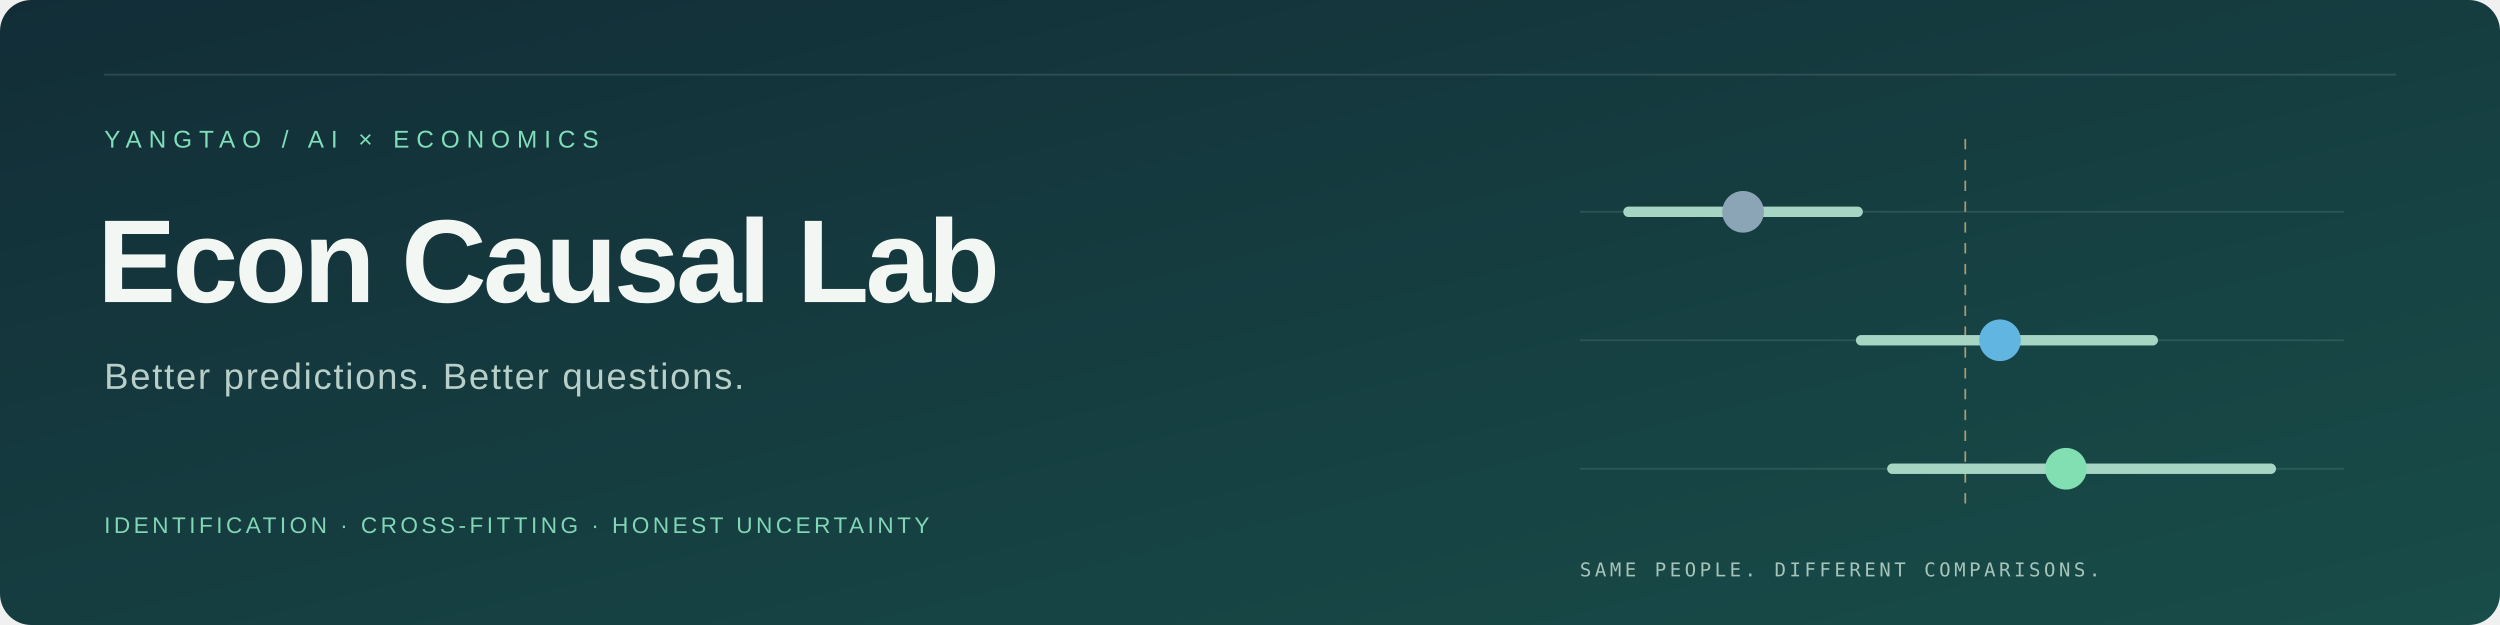
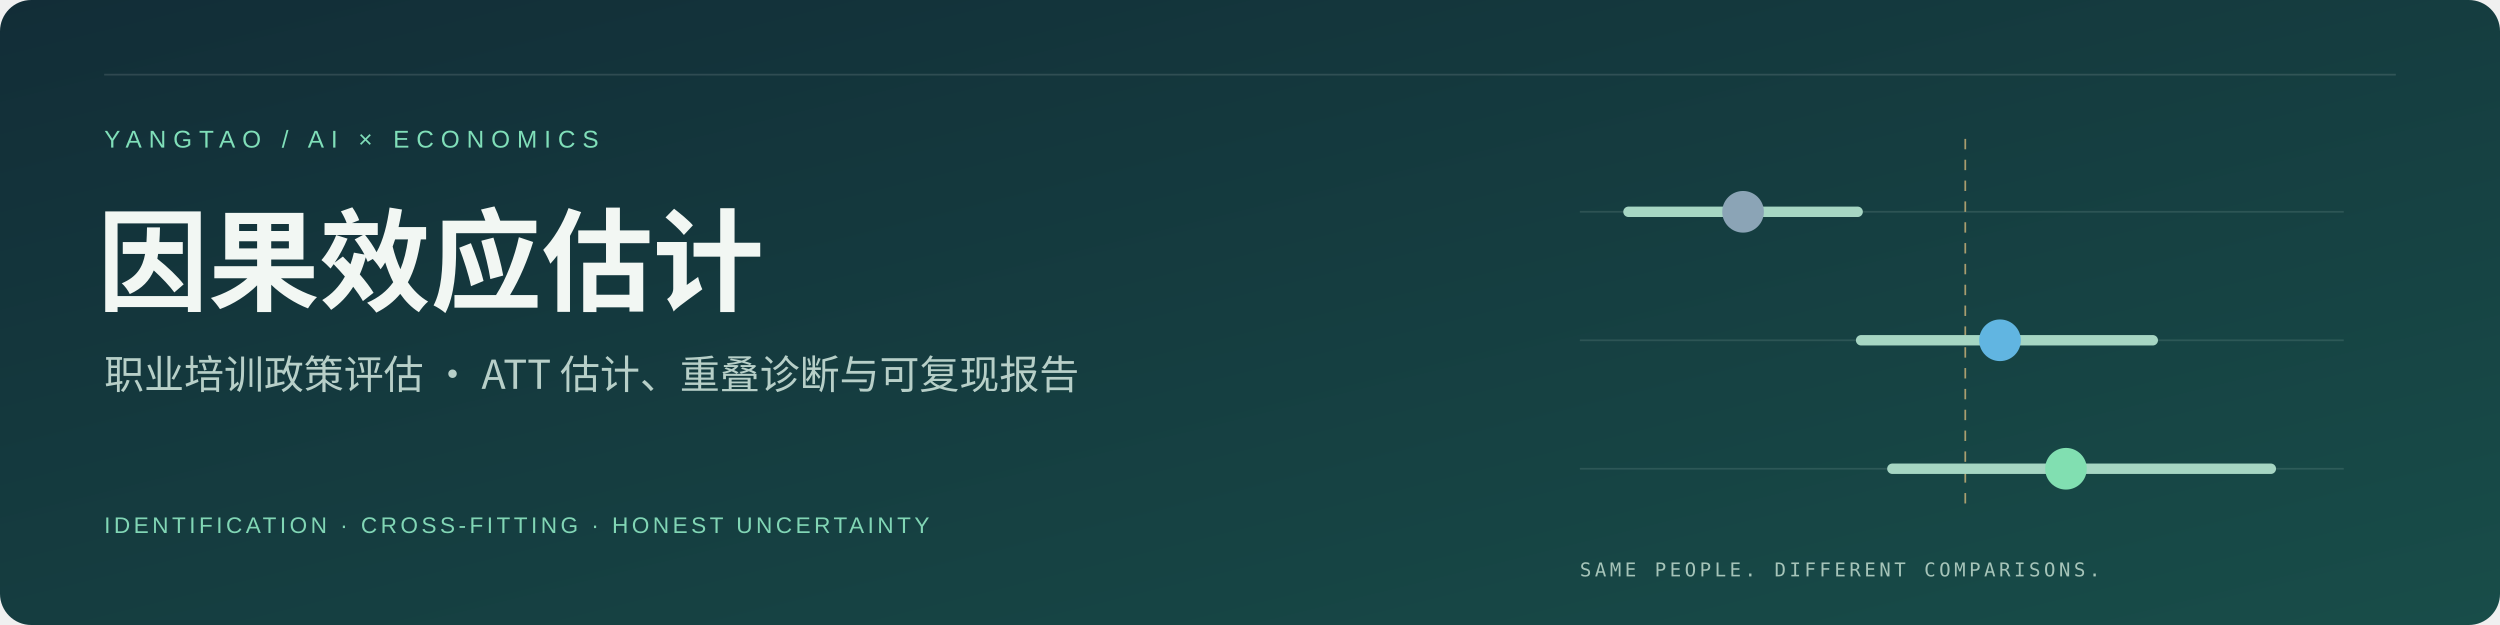
- <svg xmlns="http://www.w3.org/2000/svg" width="1440" height="360" viewBox="0 0 1440 360" role="img" aria-label="Econ Causal Lab — better predictions, better questions">
+ <svg xmlns="http://www.w3.org/2000/svg" width="1440" height="360" viewBox="0 0 1440 360" role="img" aria-label="因果效应估计｜职业培训政策评估">
  <defs>
    <linearGradient id="b" x2="1" y2="1">
      <stop stop-color="#122d37" />
      <stop offset="1" stop-color="#184d49" />
    </linearGradient>
  </defs>
  <rect width="1440" height="360" rx="18" fill="url(#b)" />
  <path d="M60 43H1380" stroke="#ffffff" opacity=".12" />
  <text x="60" y="85" fill="#80dfb9" font-family="Segoe UI,Arial,sans-serif" font-size="14" letter-spacing="4">YANGTAO / AI × ECONOMICS</text>
-   <text x="56" y="174" fill="#f2f7f3" font-family="Segoe UI,Arial,sans-serif" font-size="68" font-weight="700" letter-spacing="-2">Econ Causal Lab</text>
-   <text x="60" y="224" fill="#b7cfc8" font-family="Segoe UI,Arial,sans-serif" font-size="21" letter-spacing="1">Better predictions. Better questions.</text>
+   <text x="56" y="174" fill="#f2f7f3" font-family="Microsoft YaHei,Noto Sans CJK SC,Segoe UI,Arial,sans-serif" font-size="64" font-weight="700">因果效应估计</text>
+   <text x="60" y="224" fill="#b7cfc8" font-family="Microsoft YaHei,Noto Sans CJK SC,Segoe UI,Arial,sans-serif" font-size="23">职业培训政策评估 · ATT 估计、重叠诊断与可复现报告</text>
  <text x="60" y="307" fill="#81d6b5" font-family="Segoe UI,Arial,sans-serif" font-size="13" letter-spacing="2">IDENTIFICATION  ·  CROSS-FITTING  ·  HONEST UNCERTAINTY</text>
  <g transform="translate(910 80)">
    <path d="M0 42H440M0 116H440M0 190H440" stroke="#d9eee4" opacity=".12" />
    <path d="M222 0V216" stroke="#e7c482" stroke-dasharray="6 6" opacity=".7" />
    <path d="M28 42H160M162 116H330M180 190H398" stroke="#a6d6c3" stroke-width="6" stroke-linecap="round" />
    <circle cx="94" cy="42" r="12" fill="#8ba4b6" />
    <circle cx="242" cy="116" r="12" fill="#61b5e1" />
    <circle cx="280" cy="190" r="12" fill="#81dfb1" />
    <text x="0" y="252" fill="#a6c4b9" font-family="Consolas,monospace" font-size="11" letter-spacing="2">SAME PEOPLE. DIFFERENT COMPARISONS.</text>
  </g>
</svg>
